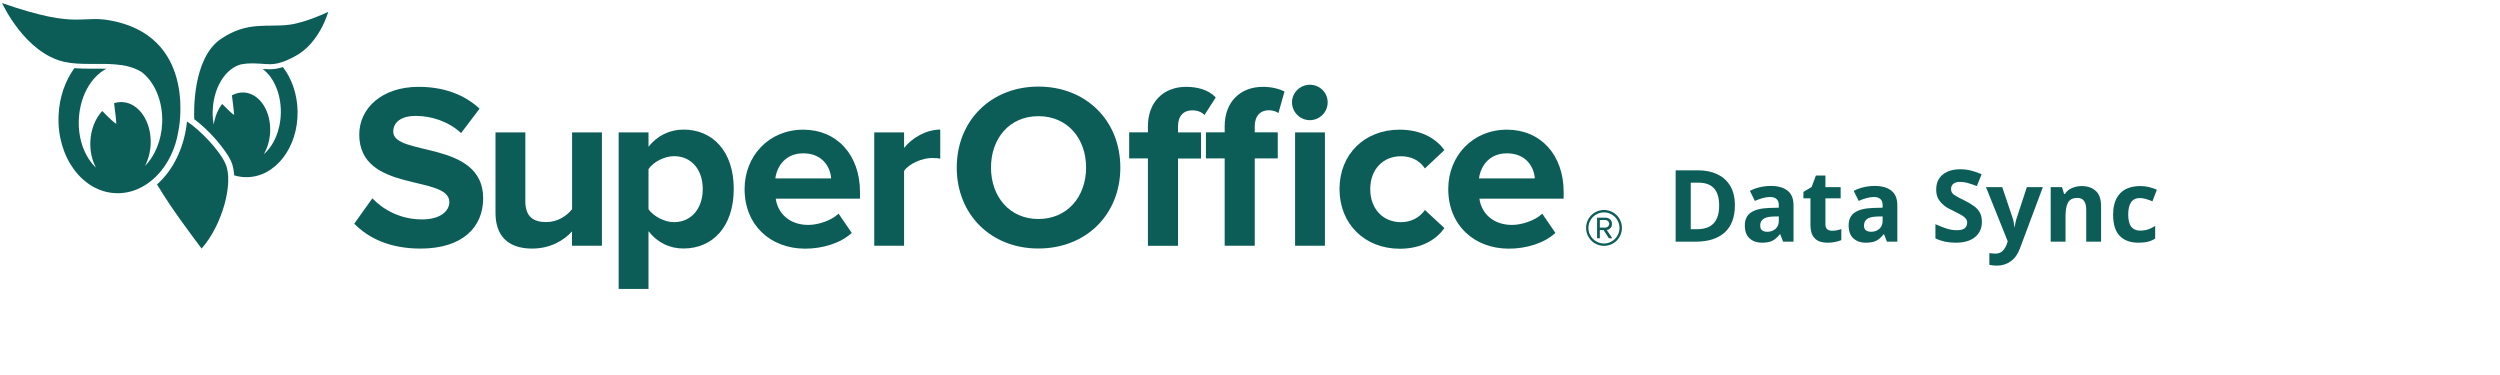
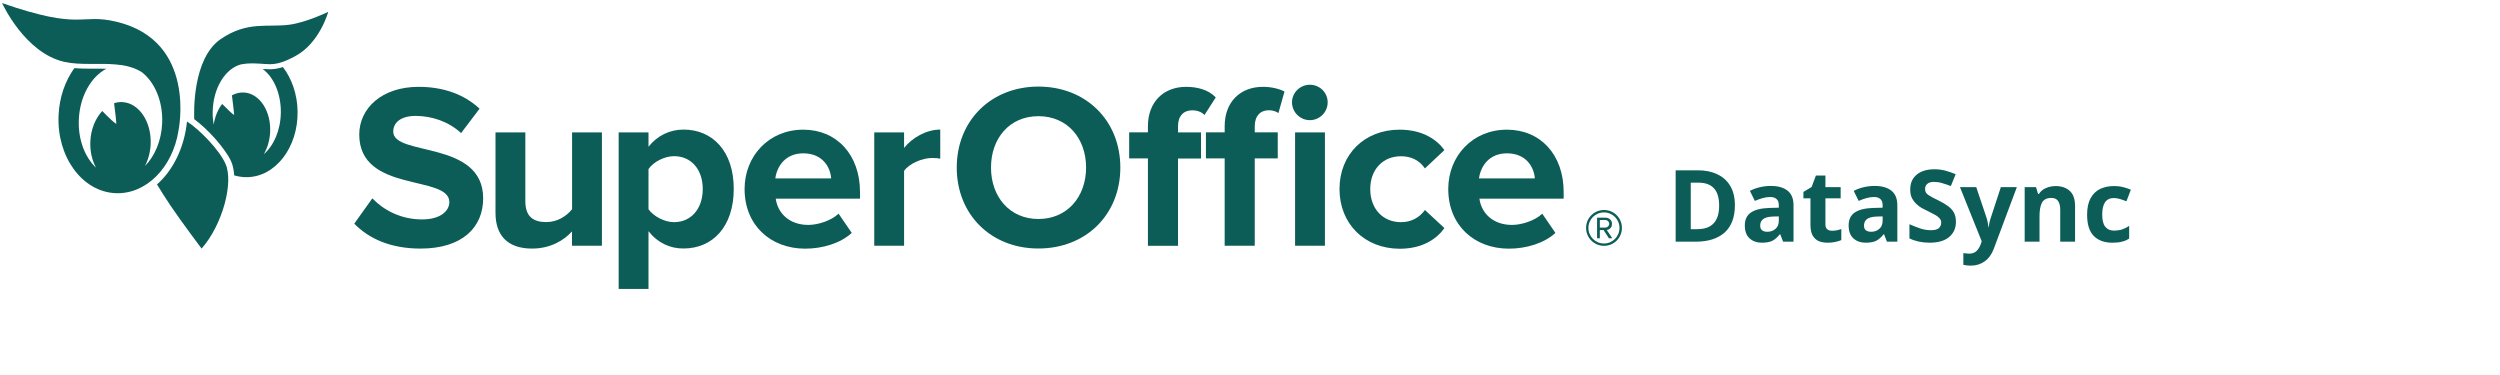
<svg xmlns="http://www.w3.org/2000/svg" viewBox="0 0 300 45">
  <g fill="#0c5d58" fill-rule="evenodd">
    <path d="M42.51 26.84L44.68 23.8C46 25.18 48.06 26.33 50.65 26.33 52.85 26.33 53.92 25.32 53.92 24.25 53.92 20.93 43.11 23.21 43.11 16.14 43.11 13.01 45.81 10.42 50.23 10.42 53.21 10.42 55.69 11.32 57.55 13.04L55.33 15.97C53.81 14.56 51.78 13.91 49.87 13.91 48.15 13.91 47.19 14.67 47.19 15.8 47.19 18.79 57.98 16.79 57.98 23.8 57.98 27.24 55.53 29.83 50.46 29.83 46.84 29.83 44.25 28.62 42.51 26.84zM68.64 29.49L68.64 27.77C67.71 28.81 66.08 29.83 63.85 29.83 60.86 29.83 59.46 28.2 59.46 25.55L59.46 15.89 63.04 15.89 63.04 24.14C63.04 26.03 64.03 26.65 65.55 26.65 66.93 26.65 68.03 25.89 68.65 25.1L68.65 15.89 72.23 15.89 72.23 29.49 68.64 29.49z" />
    <path fill-rule="nonzero" d="M77.82 27.74L77.82 34.67 74.24 34.67 74.24 15.89 77.82 15.89 77.82 17.61C78.86 16.29 80.35 15.55 82.02 15.55 85.51 15.55 88.05 18.14 88.05 22.67 88.05 27.2 85.52 29.82 82.02 29.82 80.41 29.83 78.92 29.15 77.82 27.74zM84.33 22.68C84.33 20.34 82.95 18.74 80.89 18.74 79.74 18.74 78.41 19.42 77.82 20.29L77.82 25.11C78.41 25.95 79.74 26.66 80.89 26.66 82.95 26.65 84.33 25.04 84.33 22.68zM89.35 22.68C89.35 18.74 92.25 15.56 96.39 15.56 100.44 15.56 103.2 18.6 103.2 23.05L103.2 23.84 93.09 23.84C93.32 25.56 94.7 26.99 97 26.99 98.15 26.99 99.76 26.48 100.63 25.64L102.21 27.95C100.86 29.19 98.72 29.84 96.61 29.84 92.47 29.83 89.35 27.04 89.35 22.68zM96.39 18.4C94.17 18.4 93.21 20.06 93.04 21.41L99.74 21.41C99.65 20.11 98.75 18.4 96.39 18.4z" />
    <path d="M104.91,29.49 L104.91,15.89 L108.49,15.89 L108.49,17.75 C109.45,16.54 111.14,15.55 112.83,15.55 L112.83,19.04 C112.58,18.98 112.24,18.96 111.84,18.96 C110.66,18.96 109.08,19.64 108.49,20.51 L108.49,29.49 L104.91,29.49 Z" />
    <path fill-rule="nonzero" d="M114.81 20.11C114.81 14.45 118.95 10.39 124.61 10.39 130.3 10.39 134.44 14.44 134.44 20.11 134.44 25.77 130.3 29.82 124.61 29.82 118.95 29.83 114.81 25.77 114.81 20.11zM130.33 20.11C130.33 16.59 128.08 13.94 124.61 13.94 121.15 13.94 118.92 16.59 118.92 20.11 118.92 23.6 121.15 26.28 124.61 26.28 128.08 26.28 130.33 23.6 130.33 20.11zM137.75 29.49L137.75 19.01 135.5 19.01 135.5 15.88 137.75 15.88 137.75 15.15C137.75 12.25 139.61 10.42 142.34 10.42 143.64 10.42 145.02 10.76 145.89 11.69L144.54 13.8C144.17 13.43 143.7 13.24 143.05 13.24 142.06 13.24 141.36 13.89 141.36 15.16L141.36 15.89 144.12 15.89 144.12 19.02 141.36 19.02 141.36 29.5 137.75 29.5 137.75 29.49zM146.96 29.49L146.96 19.01 144.71 19.01 144.71 15.88 146.96 15.88 146.96 15.15C146.96 12.19 148.87 10.42 151.55 10.42 152.56 10.42 153.49 10.65 154.14 10.98L153.41 13.57C153.13 13.37 152.73 13.23 152.26 13.23 151.25 13.23 150.57 13.91 150.57 15.15L150.57 15.88 153.33 15.88 153.33 19.01 150.57 19.01 150.57 29.49 146.96 29.49zM155.04 12.28C155.04 11.1 156.03 10.17 157.18 10.17 158.36 10.17 159.32 11.1 159.32 12.28 159.32 13.46 158.36 14.42 157.18 14.42 156.03 14.42 155.04 13.47 155.04 12.28zM155.41 29.49L155.41 15.89 158.99 15.89 158.99 29.49 155.41 29.49z" />
    <path d="M160.74,22.68 C160.74,18.51 163.75,15.56 167.95,15.56 C170.74,15.56 172.43,16.77 173.33,18.01 L170.99,20.21 C170.34,19.25 169.36,18.75 168.12,18.75 C165.95,18.75 164.43,20.33 164.43,22.69 C164.43,25.06 165.95,26.66 168.12,26.66 C169.36,26.66 170.35,26.1 170.99,25.2 L173.33,27.37 C172.43,28.64 170.74,29.85 167.95,29.85 C163.75,29.83 160.74,26.87 160.74,22.68 Z" />
    <path fill-rule="nonzero" d="M173.79 22.68C173.79 18.74 176.69 15.56 180.83 15.56 184.89 15.56 187.64 18.6 187.64 23.05L187.64 23.84 177.53 23.84C177.76 25.56 179.14 26.99 181.44 26.99 182.59 26.99 184.2 26.48 185.07 25.64L186.65 27.95C185.3 29.19 183.16 29.84 181.05 29.84 176.91 29.83 173.79 27.04 173.79 22.68zM180.83 18.4C178.61 18.4 177.65 20.06 177.48 21.41L184.18 21.41C184.09 20.11 183.19 18.4 180.83 18.4zM192.48 29.5C191.29 29.5 190.33 28.53 190.33 27.35 190.33 26.15 191.3 25.2 192.48 25.2 193.68 25.2 194.63 26.16 194.63 27.35 194.63 28.54 193.68 29.5 192.48 29.5zM192.48 25.49C191.44 25.49 190.61 26.31 190.61 27.35 190.61 28.38 191.44 29.22 192.48 29.22 193.51 29.22 194.34 28.38 194.34 27.35 194.34 26.31 193.5 25.49 192.48 25.49zM193.07 28.59L192.43 27.61 191.98 27.61 191.98 28.59 191.65 28.59 191.65 26.12 192.66 26.12C193.08 26.12 193.44 26.41 193.44 26.87 193.44 27.42 192.95 27.6 192.81 27.6L193.47 28.59 193.07 28.59zM192.66 26.4L191.98 26.4 191.98 27.31 192.66 27.31C192.87 27.31 193.11 27.12 193.11 26.86 193.11 26.6 192.87 26.4 192.66 26.4z" />
    <path d="M22.44,14.58 C22.12,17.73 20.76,20.44 18.84,22.13 C19.17,22.67 19.85,23.77 20.43,24.63 C21.79,26.64 24.19,29.83 24.19,29.83 C26.74,26.94 28.04,21.86 27.07,19.68 C26.35,18.01 23.91,15.51 22.44,14.58 Z" />
    <path d="M21.41,15.72 C21.41,15.72 23.73,4.94 13.98,2.61 C9.55,1.55 9.92,3.73 0.25,0.37 C0.25,0.37 2.96,6.37 7.75,7.43 C8.7,7.64 9.75,7.67 10.82,7.67 C10.82,7.67 10.83,7.67 10.83,7.67 C10.84,7.67 10.85,7.67 10.86,7.67 C11.02,7.67 11.19,7.67 11.35,7.67 C11.52,7.67 11.68,7.67 11.85,7.67 C11.86,7.67 11.88,7.67 11.89,7.67 C12.1,7.67 12.31,7.67 12.51,7.67 C12.52,7.67 12.54,7.67 12.55,7.67 C12.97,7.68 13.39,7.69 13.81,7.73 C13.82,7.73 13.83,7.73 13.85,7.73 C14.06,7.75 14.26,7.77 14.46,7.8 C14.46,7.8 14.46,7.8 14.46,7.8 C14.48,7.8 14.5,7.8 14.51,7.8 C15.41,7.93 16.26,8.18 17.02,8.66 C18.57,9.86 19.57,12.17 19.46,14.78 C19.37,16.89 18.57,18.74 17.39,19.93 C17.78,19.18 18.03,18.29 18.08,17.32 C18.2,14.61 16.67,12.34 14.67,12.25 C14.33,12.24 14,12.28 13.69,12.39 C13.83,13.48 13.97,14.67 13.96,14.82 C13.95,14.99 13.04,14.11 12.27,13.32 C11.46,14.19 10.9,15.5 10.84,16.99 C10.79,18.16 11.05,19.25 11.52,20.12 C10.18,18.86 9.35,16.72 9.46,14.33 C9.58,11.55 10.93,9.21 12.76,8.25 C12.47,8.24 12.18,8.24 11.88,8.24 C11.7,8.24 11.53,8.24 11.35,8.24 C11.17,8.24 11,8.24 10.82,8.24 C10.22,8.24 9.57,8.23 8.92,8.18 C7.83,9.7 7.12,11.66 7.03,13.83 C6.8,18.82 9.86,23.01 13.87,23.18 C17.54,23.34 20.71,20.09 21.41,15.72 Z" />
    <path d="M28.94,7.72 C29.15,7.68 29.37,7.65 29.61,7.63 C32.22,7.47 32.55,8.29 35.46,6.72 C38.37,5.15 39.39,1.42 39.39,1.42 C39.39,1.42 36.74,2.7 34.75,2.96 C32.08,3.32 29.72,2.49 26.5,4.68 C23.09,7 23.27,13.48 23.31,14.3 C24.08,14.87 25,15.72 25.81,16.63 C25.83,16.65 25.84,16.67 25.86,16.69 C25.94,16.77 26.01,16.86 26.08,16.95 C26.11,16.99 26.15,17.03 26.18,17.07 C26.24,17.14 26.3,17.22 26.37,17.3 C26.41,17.35 26.45,17.4 26.49,17.45 C26.54,17.52 26.6,17.59 26.65,17.66 C26.69,17.72 26.74,17.77 26.78,17.83 C26.83,17.89 26.87,17.96 26.92,18.02 C26.96,18.08 27.01,18.14 27.05,18.21 C27.09,18.27 27.13,18.33 27.17,18.38 C27.21,18.45 27.26,18.51 27.3,18.58 C27.33,18.63 27.37,18.68 27.4,18.73 C27.44,18.8 27.48,18.88 27.52,18.95 C27.54,18.99 27.57,19.03 27.59,19.07 C27.65,19.18 27.7,19.29 27.75,19.4 C27.8,19.52 27.85,19.65 27.89,19.78 C27.9,19.82 27.91,19.86 27.92,19.9 C27.95,20 27.97,20.09 27.99,20.19 C28.05,20.46 28.08,20.74 28.1,21.04 C28.59,21.19 29.11,21.27 29.64,21.26 C33.06,21.22 35.78,17.68 35.71,13.37 C35.68,11.3 35.01,9.43 33.95,8.05 C33.33,8.25 32.83,8.31 32.35,8.31 C32.07,8.31 31.79,8.29 31.51,8.27 C32.84,9.24 33.73,11.23 33.7,13.52 C33.67,15.64 32.85,17.48 31.66,18.5 C32.07,17.79 32.35,16.91 32.41,15.96 C32.58,13.4 31.19,11.23 29.3,11.1 C28.78,11.07 28.29,11.19 27.83,11.44 C27.94,12.33 28.1,13.62 28.1,13.76 C28.09,13.9 27.26,13.08 26.66,12.47 C26.15,13.13 25.79,13.99 25.64,14.96 C25.56,14.48 25.51,13.98 25.52,13.46 C25.56,10.57 27.03,8.21 28.94,7.72 Z" />
    <path display="none" d="M21.394,15.728 C21.394,15.728 23.714,4.933 13.959,2.606 C9.526,1.544 9.897,3.724 0.218,0.36 C0.218,0.36 2.93,6.37 7.728,7.432 C8.678,7.64 9.729,7.666 10.801,7.666 L10.816,7.666 L10.846,7.666 C11.009,7.666 11.171,7.666 11.339,7.666 C11.507,7.666 11.669,7.666 11.837,7.666 L11.882,7.666 C12.091,7.666 12.299,7.666 12.507,7.671 C12.522,7.671 12.537,7.671 12.553,7.671 C12.974,7.676 13.396,7.696 13.807,7.727 C13.817,7.727 13.832,7.727 13.843,7.732 C14.051,7.752 14.254,7.773 14.457,7.798 C14.457,7.798 14.462,7.798 14.462,7.798 L14.462,7.803 C14.482,7.803 14.498,7.803 14.518,7.803 C15.422,7.935 16.275,8.189 17.032,8.667 C18.591,9.866 19.586,12.177 19.474,14.788 C19.418,16.018 19.129,17.156 18.662,18.131 C18.723,17.75 18.758,17.354 18.758,16.958 C18.758,15.5 18.332,14.118 17.565,13.076 C16.752,11.974 15.655,11.369 14.477,11.369 C13.299,11.369 12.202,11.974 11.39,13.076 C10.618,14.123 10.196,15.5 10.196,16.958 C10.196,17.552 10.268,18.131 10.405,18.68 C9.75,17.481 9.389,15.972 9.46,14.352 C9.582,11.562 10.933,9.226 12.761,8.265 C12.471,8.26 12.177,8.255 11.877,8.255 C11.7,8.255 11.527,8.255 11.349,8.255 C11.171,8.255 10.999,8.255 10.821,8.255 C10.222,8.255 9.572,8.245 8.917,8.194 C7.825,9.713 7.119,11.679 7.018,13.854 C6.789,18.858 9.851,23.044 13.863,23.211 C17.514,23.364 20.693,20.102 21.394,15.728 Z M18.078,17.329 C18.037,18.299 17.788,19.193 17.397,19.94 C16.493,20.859 15.361,21.388 14.157,21.332 C13.167,21.291 12.258,20.859 11.512,20.153 C11.039,19.284 10.78,18.187 10.831,17.008 C10.897,15.515 11.446,14.194 12.263,13.33 C13.04,14.118 13.949,15.002 13.954,14.829 C13.959,14.672 13.822,13.483 13.685,12.391 C14,12.289 14.33,12.238 14.665,12.253 C16.666,12.34 18.195,14.611 18.078,17.329 Z" fill-rule="nonzero" />
    <path display="none" d="M28.925,7.717 C29.138,7.676 29.356,7.646 29.595,7.63 C29.686,7.625 29.773,7.62 29.859,7.615 C31.403,7.554 32.114,7.834 33.195,7.62 C33.779,7.508 34.465,7.249 35.45,6.716 C38.365,5.141 39.38,1.412 39.38,1.412 C39.38,1.412 36.73,2.692 34.734,2.956 C32.068,3.317 29.696,2.484 26.477,4.679 C23.07,7.005 23.252,13.498 23.288,14.321 C23.577,14.539 23.892,14.793 24.207,15.078 C25.609,16.323 27.137,18.096 27.721,19.406 C27.772,19.518 27.812,19.635 27.853,19.757 C27.975,20.143 28.051,20.575 28.082,21.052 C28.574,21.205 29.092,21.281 29.625,21.276 C33.048,21.23 35.77,17.694 35.704,13.376 C35.673,11.303 35.003,9.434 33.937,8.047 C33.83,8.082 33.728,8.108 33.627,8.138 C33.145,8.265 32.738,8.306 32.342,8.306 C32.058,8.306 31.784,8.286 31.499,8.265 C32.83,9.236 33.723,11.232 33.693,13.523 C33.678,14.783 33.383,15.942 32.896,16.892 C32.982,16.551 33.033,16.201 33.063,15.835 C33.073,15.677 33.084,15.515 33.084,15.352 C33.084,12.512 31.261,10.201 29.021,10.201 C27.64,10.201 26.416,11.08 25.68,12.426 C25.852,10.922 26.431,9.612 27.254,8.743 C27.736,8.23 28.31,7.874 28.925,7.717 M26.639,12.451 C27.239,13.061 28.071,13.889 28.077,13.747 C28.082,13.605 27.924,12.309 27.812,11.425 C28.27,11.176 28.767,11.054 29.285,11.09 C31.174,11.217 32.566,13.391 32.398,15.957 C32.357,16.536 32.246,17.08 32.068,17.583 C31.367,18.421 30.463,18.919 29.488,18.914 C27.62,18.898 26.076,17.019 25.705,14.509 C25.888,13.716 26.213,13.01 26.639,12.451" fill-rule="nonzero" />
  </g>
  <g fill="#0c5d58">
    <text x="200" y="29" font-weight="700" font-family="Barlow, sans-serif">
-         Data Sync
+         DataSync
      </text>
  </g>
</svg>
